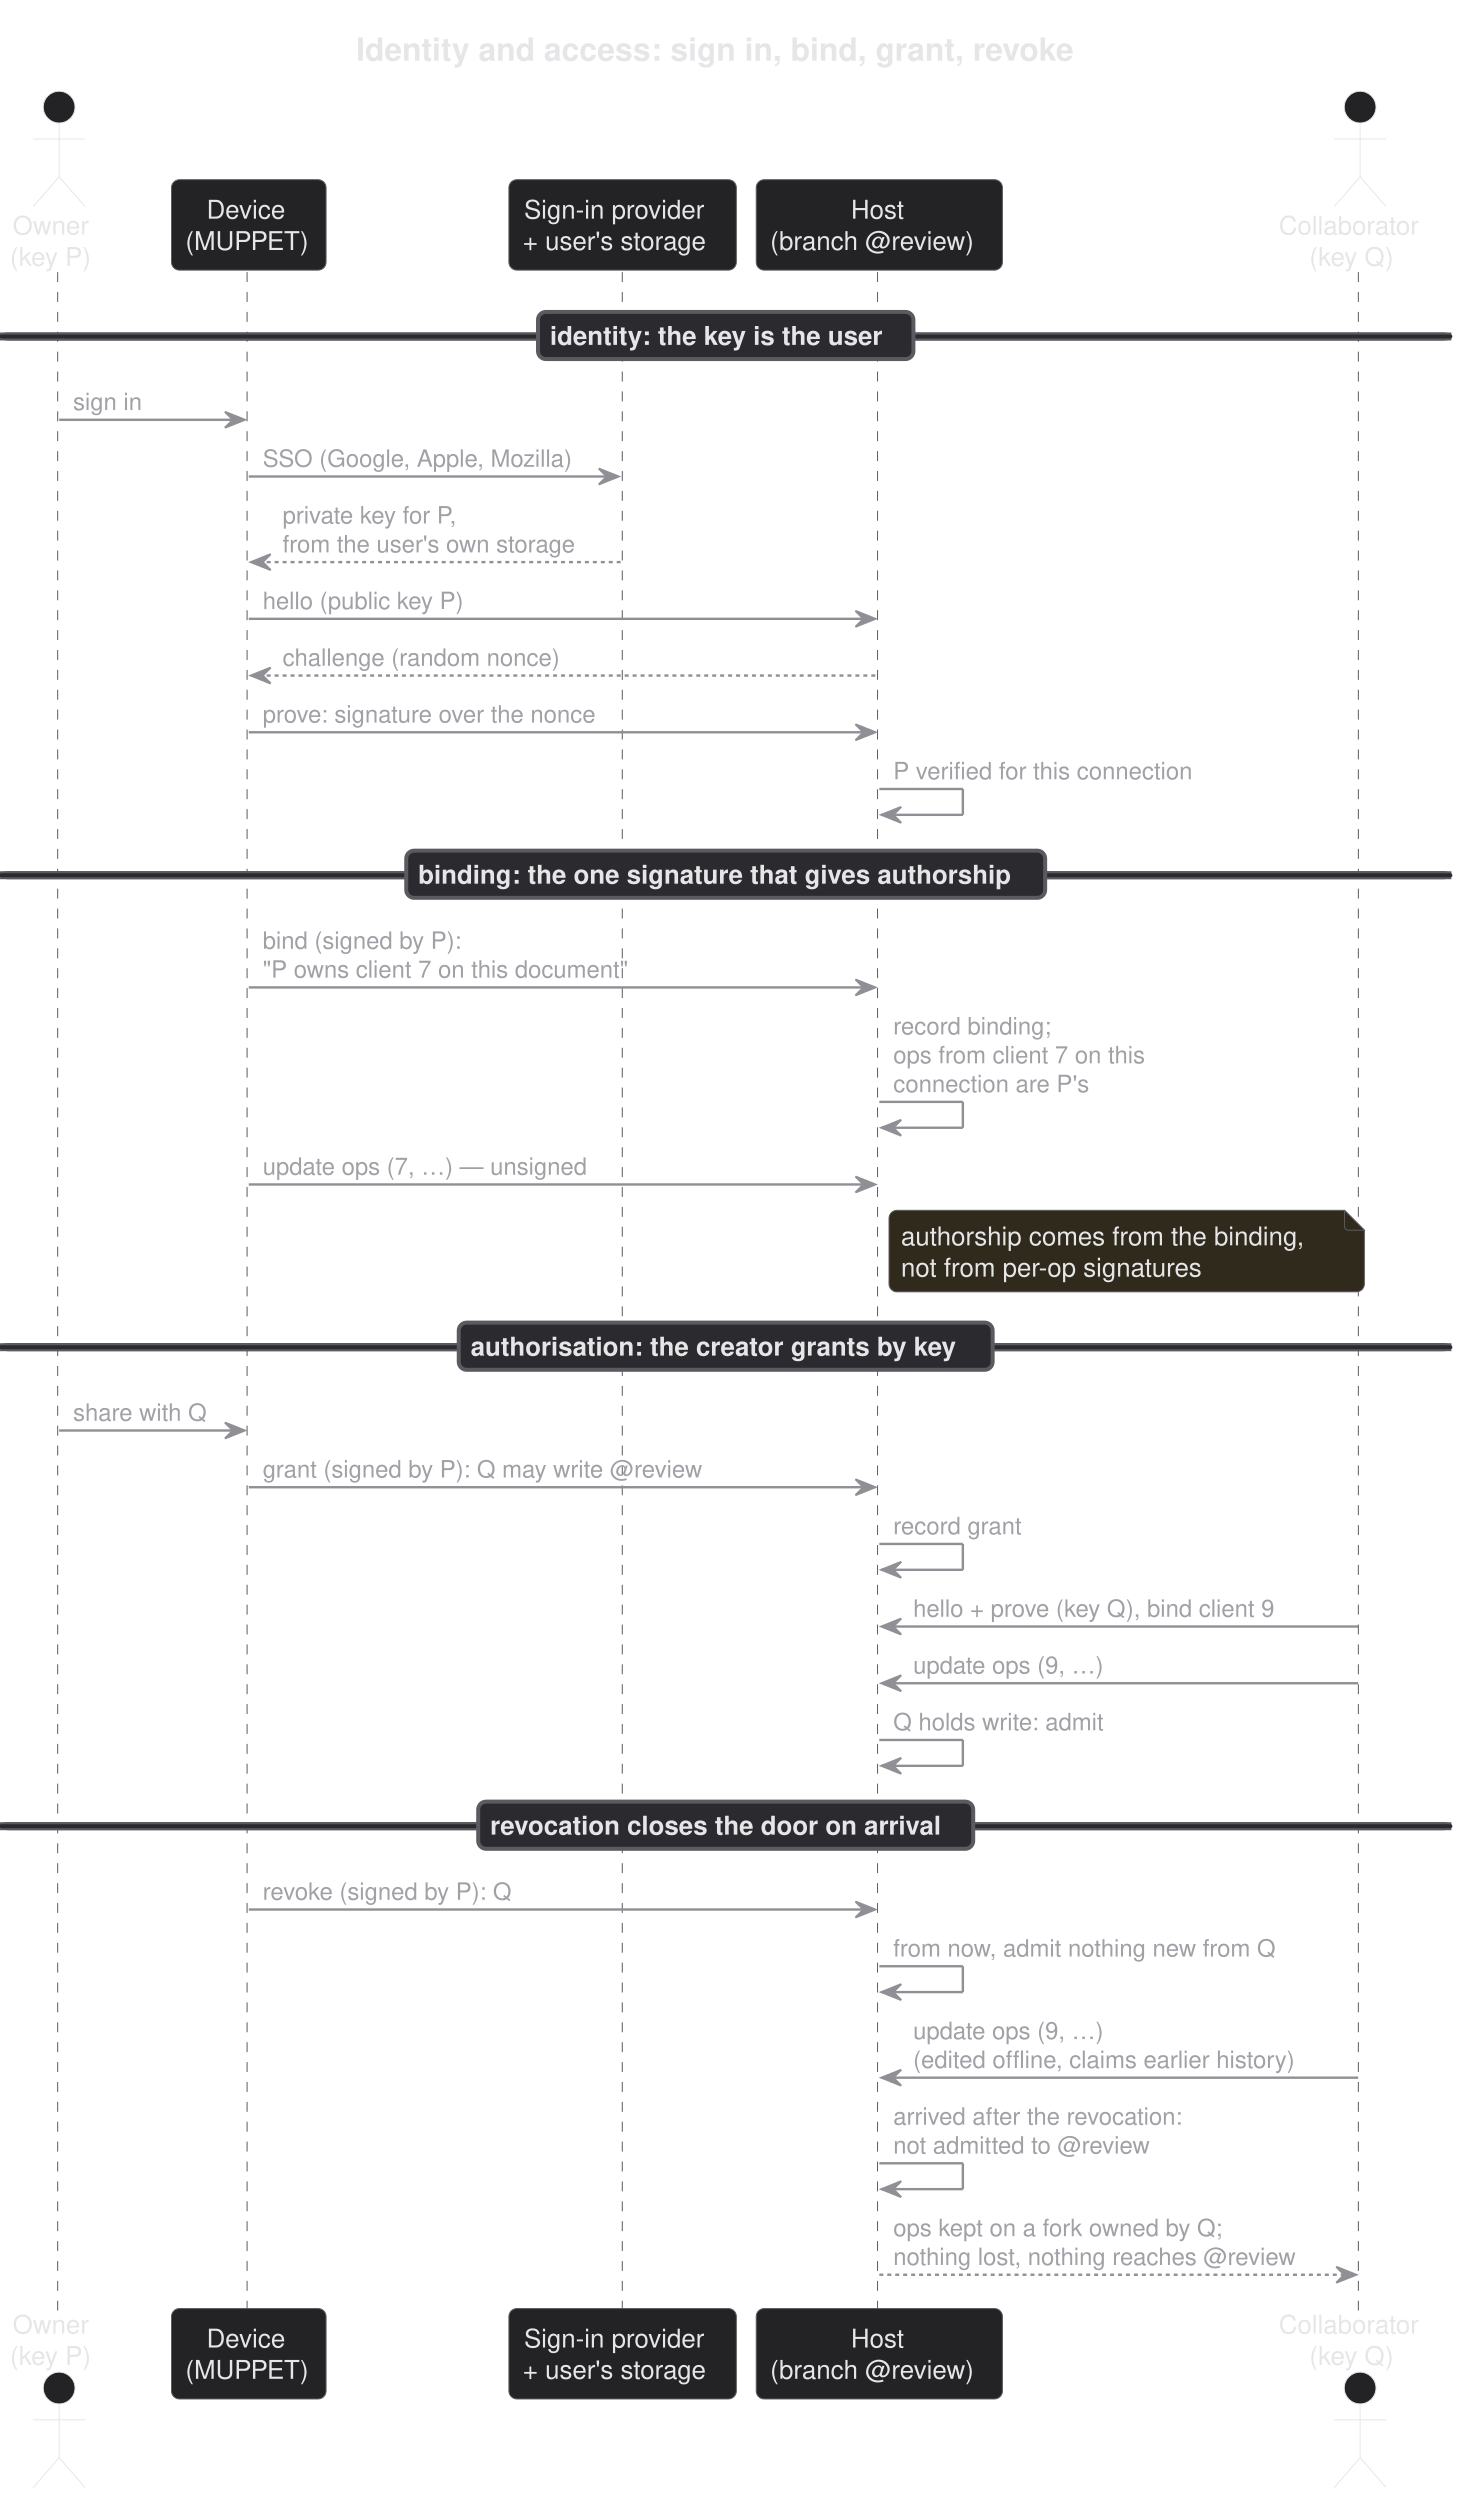
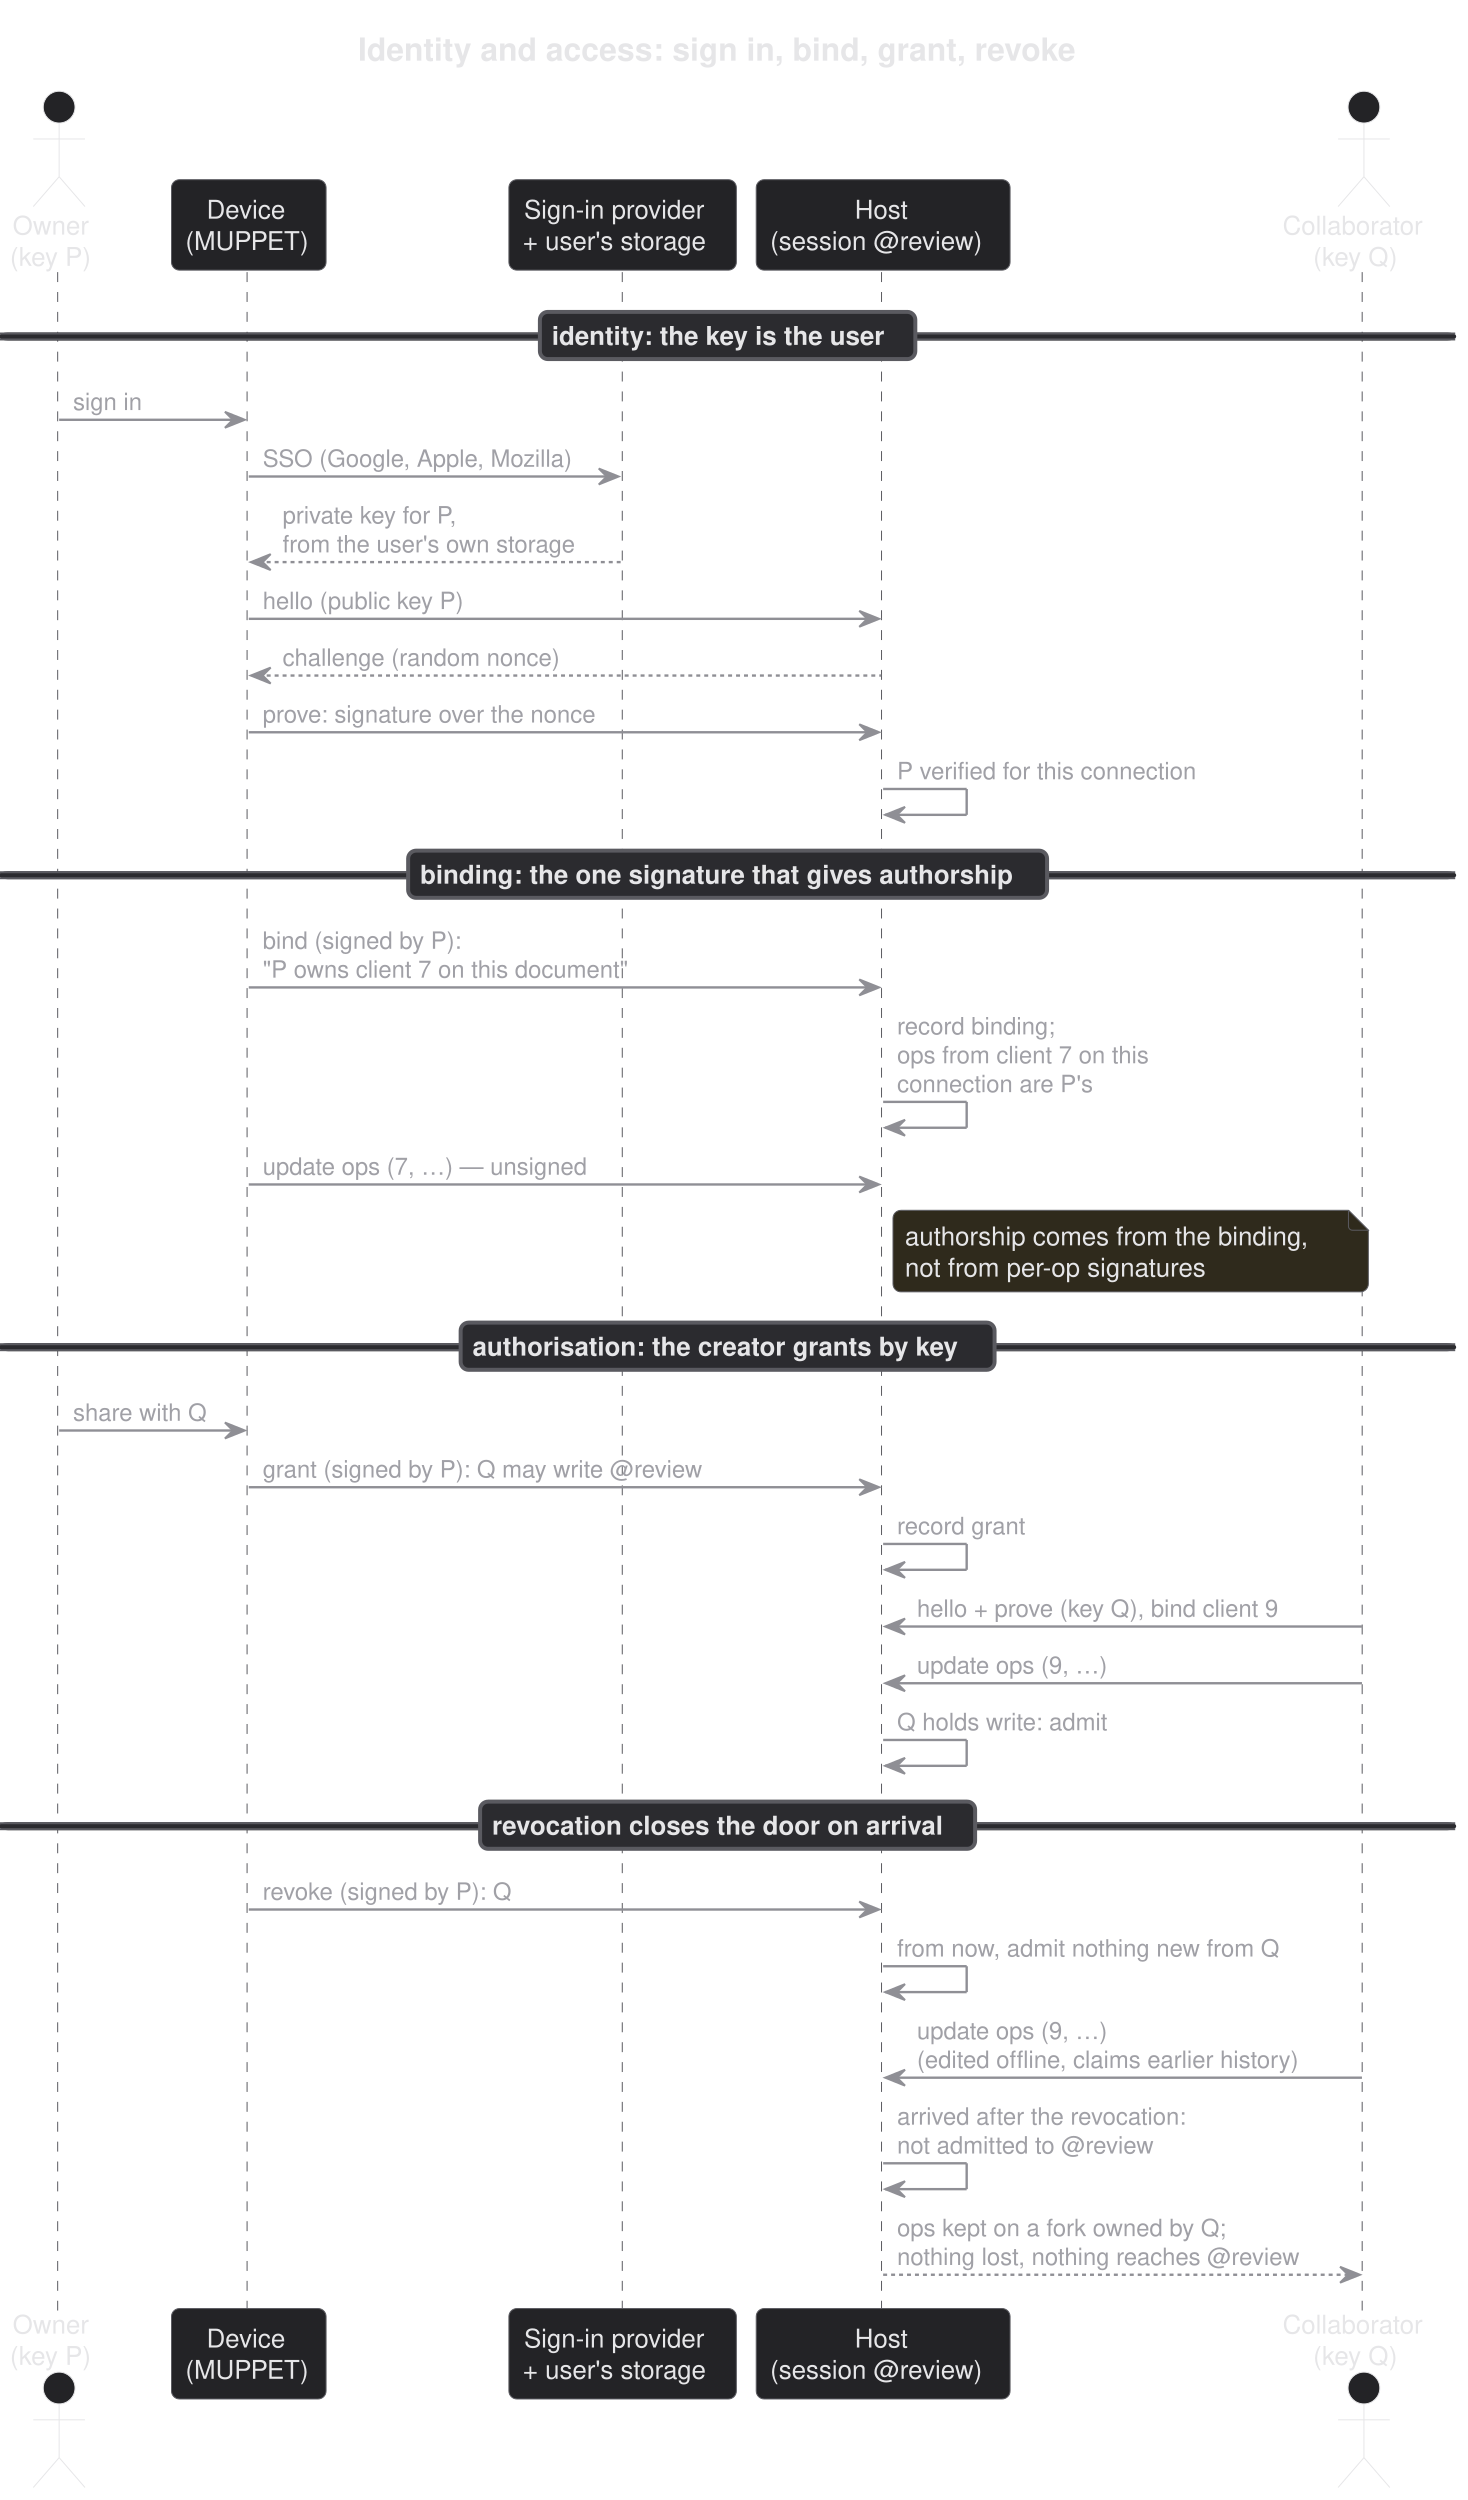
- <svg xmlns="http://www.w3.org/2000/svg" contentStyleType="text/css" data-diagram-type="SEQUENCE" height="1257px" preserveAspectRatio="none" style="width:736px;height:1257px;" version="1.1" viewBox="0 0 736 1257" width="736px" zoomAndPan="magnify">
+ <svg xmlns="http://www.w3.org/2000/svg" contentStyleType="text/css" data-diagram-type="SEQUENCE" height="1257px" preserveAspectRatio="none" style="width:738px;height:1257px;" version="1.1" viewBox="0 0 738 1257" width="738px" zoomAndPan="magnify">
  <defs />
  <g>
-     <text fill="#E6E6E8" font-family="Helvetica" font-size="16" font-weight="bold" lengthAdjust="spacing" textLength="370.695" x="179.032" y="30.5">Identity and access: sign in, bind, grant, revoke</text>
+     <text fill="#E6E6E8" font-family="Helvetica" font-size="16" font-weight="bold" lengthAdjust="spacing" textLength="370.695" x="179.993" y="30.5">Identity and access: sign in, bind, grant, revoke</text>
    <g>
      <rect fill="#000000" fill-opacity="0" height="1024.924" width="8" x="25.731" y="136.818" />
      <line style="stroke:#5A5A60;stroke-width:0.5;stroke-dasharray:5,5;" x1="29" x2="29" y1="136.818" y2="1161.742" />
    </g>
    <g>
      <rect fill="#000000" fill-opacity="0" height="1024.924" width="8" x="121.087" y="136.818" />
      <line style="stroke:#5A5A60;stroke-width:0.5;stroke-dasharray:5,5;" x1="124.231" x2="124.231" y1="136.818" y2="1161.742" />
    </g>
    <g>
      <rect fill="#000000" fill-opacity="0" height="1024.924" width="8" x="309.055" y="136.818" />
      <line style="stroke:#5A5A60;stroke-width:0.5;stroke-dasharray:5,5;" x1="312.88" x2="312.88" y1="136.818" y2="1161.742" />
    </g>
    <g>
-       <rect fill="#000000" fill-opacity="0" height="1024.924" width="8" x="438.125" y="136.818" />
-       <line style="stroke:#5A5A60;stroke-width:0.5;stroke-dasharray:5,5;" x1="441.231" x2="441.231" y1="136.818" y2="1161.742" />
-     </g>
-     <g>
-       <rect fill="#000000" fill-opacity="0" height="1024.924" width="8" x="679.871" y="136.818" />
-       <line style="stroke:#5A5A60;stroke-width:0.5;stroke-dasharray:5,5;" x1="682.982" x2="682.982" y1="136.818" y2="1161.742" />
+       <rect fill="#000000" fill-opacity="0" height="1024.924" width="8" x="440.045" y="136.818" />
+       <line style="stroke:#5A5A60;stroke-width:0.5;stroke-dasharray:5,5;" x1="443.231" x2="443.231" y1="136.818" y2="1161.742" />
+     </g>
+     <g>
+       <rect fill="#000000" fill-opacity="0" height="1024.924" width="8" x="681.791" y="136.818" />
+       <line style="stroke:#5A5A60;stroke-width:0.5;stroke-dasharray:5,5;" x1="684.902" x2="684.902" y1="136.818" y2="1161.742" />
    </g>
    <g class="participant participant-head" data-participant="o">
      <text fill="#E6E6E8" font-family="Helvetica" font-size="13" lengthAdjust="spacing" textLength="40.733" x="6.365" y="117.953">Owner</text>
      <text fill="#E6E6E8" font-family="Helvetica" font-size="13" lengthAdjust="spacing" textLength="43.462" x="5" y="133.683">(key P)</text>
      <ellipse cx="29.731" cy="53.859" fill="#232326" rx="8" ry="8" style="stroke:#E6E6E8;stroke-width:0.5;" />
      <path d="M29.731,61.859 L29.731,88.859 M16.731,69.859 L42.731,69.859 M29.731,88.859 L16.731,103.859 M29.731,88.859 L42.731,103.859" fill="none" style="stroke:#E6E6E8;stroke-width:0.5;" />
    </g>
    <g class="participant participant-tail" data-participant="o">
      <text fill="#E6E6E8" font-family="Helvetica" font-size="13" lengthAdjust="spacing" textLength="40.733" x="6.365" y="1173.336">Owner</text>
      <text fill="#E6E6E8" font-family="Helvetica" font-size="13" lengthAdjust="spacing" textLength="43.462" x="5" y="1189.065">(key P)</text>
      <ellipse cx="29.731" cy="1200.701" fill="#232326" rx="8" ry="8" style="stroke:#E6E6E8;stroke-width:0.5;" />
      <path d="M29.731,1208.701 L29.731,1235.701 M16.731,1216.701 L42.731,1216.701 M29.731,1235.701 L16.731,1250.701 M29.731,1235.701 L42.731,1250.701" fill="none" style="stroke:#E6E6E8;stroke-width:0.5;" />
    </g>
    <g class="participant participant-head" data-participant="d">
      <rect fill="#232326" height="45.459" rx="4" ry="4" style="stroke:#5A5A60;stroke-width:0.5;" width="77.711" x="86.231" y="90.359" />
      <text fill="#E6E6E8" font-family="Helvetica" font-size="13" lengthAdjust="spacing" textLength="42.421" x="103.876" y="109.953">Device</text>
      <text fill="#E6E6E8" font-family="Helvetica" font-size="13" lengthAdjust="spacing" textLength="63.711" x="93.231" y="125.683">(MUPPET)</text>
    </g>
    <g class="participant participant-tail" data-participant="d">
      <rect fill="#232326" height="45.459" rx="4" ry="4" style="stroke:#5A5A60;stroke-width:0.5;" width="77.711" x="86.231" y="1160.742" />
      <text fill="#E6E6E8" font-family="Helvetica" font-size="13" lengthAdjust="spacing" textLength="42.421" x="103.876" y="1180.336">Device</text>
      <text fill="#E6E6E8" font-family="Helvetica" font-size="13" lengthAdjust="spacing" textLength="63.711" x="93.231" y="1196.065">(MUPPET)</text>
    </g>
    <g class="participant participant-head" data-participant="sso">
      <rect fill="#232326" height="45.459" rx="4" ry="4" style="stroke:#5A5A60;stroke-width:0.5;" width="114.35" x="255.88" y="90.359" />
      <text fill="#E6E6E8" font-family="Helvetica" font-size="13" lengthAdjust="spacing" textLength="99.144" x="263.483" y="109.953">Sign-in provider</text>
      <text fill="#E6E6E8" font-family="Helvetica" font-size="13" lengthAdjust="spacing" textLength="100.35" x="262.88" y="125.683">+ user's storage</text>
    </g>
    <g class="participant participant-tail" data-participant="sso">
      <rect fill="#232326" height="45.459" rx="4" ry="4" style="stroke:#5A5A60;stroke-width:0.5;" width="114.35" x="255.88" y="1160.742" />
      <text fill="#E6E6E8" font-family="Helvetica" font-size="13" lengthAdjust="spacing" textLength="99.144" x="263.483" y="1180.336">Sign-in provider</text>
      <text fill="#E6E6E8" font-family="Helvetica" font-size="13" lengthAdjust="spacing" textLength="100.35" x="262.88" y="1196.065">+ user's storage</text>
    </g>
    <g class="participant participant-head" data-participant="t">
-       <rect fill="#232326" height="45.459" rx="4" ry="4" style="stroke:#5A5A60;stroke-width:0.5;" width="123.789" x="380.231" y="90.359" />
-       <text fill="#E6E6E8" font-family="Helvetica" font-size="13" lengthAdjust="spacing" textLength="28.571" x="427.84" y="109.953">Host</text>
-       <text fill="#E6E6E8" font-family="Helvetica" font-size="13" lengthAdjust="spacing" textLength="109.789" x="387.231" y="125.683">(branch @review)</text>
+       <rect fill="#232326" height="45.459" rx="4" ry="4" style="stroke:#5A5A60;stroke-width:0.5;" width="127.629" x="380.231" y="90.359" />
+       <text fill="#E6E6E8" font-family="Helvetica" font-size="13" lengthAdjust="spacing" textLength="28.571" x="429.76" y="109.953">Host</text>
+       <text fill="#E6E6E8" font-family="Helvetica" font-size="13" lengthAdjust="spacing" textLength="113.629" x="387.231" y="125.683">(session @review)</text>
    </g>
    <g class="participant participant-tail" data-participant="t">
-       <rect fill="#232326" height="45.459" rx="4" ry="4" style="stroke:#5A5A60;stroke-width:0.5;" width="123.789" x="380.231" y="1160.742" />
-       <text fill="#E6E6E8" font-family="Helvetica" font-size="13" lengthAdjust="spacing" textLength="28.571" x="427.84" y="1180.336">Host</text>
-       <text fill="#E6E6E8" font-family="Helvetica" font-size="13" lengthAdjust="spacing" textLength="109.789" x="387.231" y="1196.065">(branch @review)</text>
+       <rect fill="#232326" height="45.459" rx="4" ry="4" style="stroke:#5A5A60;stroke-width:0.5;" width="127.629" x="380.231" y="1160.742" />
+       <text fill="#E6E6E8" font-family="Helvetica" font-size="13" lengthAdjust="spacing" textLength="28.571" x="429.76" y="1180.336">Host</text>
+       <text fill="#E6E6E8" font-family="Helvetica" font-size="13" lengthAdjust="spacing" textLength="113.629" x="387.231" y="1196.065">(session @review)</text>
    </g>
    <g class="participant participant-head" data-participant="q">
-       <text fill="#E6E6E8" font-family="Helvetica" font-size="13" lengthAdjust="spacing" textLength="75.778" x="642.982" y="117.953">Collaborator</text>
-       <text fill="#E6E6E8" font-family="Helvetica" font-size="13" lengthAdjust="spacing" textLength="45.1" x="658.321" y="133.683">(key Q)</text>
-       <ellipse cx="683.871" cy="53.859" fill="#232326" rx="8" ry="8" style="stroke:#E6E6E8;stroke-width:0.5;" />
-       <path d="M683.871,61.859 L683.871,88.859 M670.871,69.859 L696.871,69.859 M683.871,88.859 L670.871,103.859 M683.871,88.859 L696.871,103.859" fill="none" style="stroke:#E6E6E8;stroke-width:0.5;" />
+       <text fill="#E6E6E8" font-family="Helvetica" font-size="13" lengthAdjust="spacing" textLength="75.778" x="644.902" y="117.953">Collaborator</text>
+       <text fill="#E6E6E8" font-family="Helvetica" font-size="13" lengthAdjust="spacing" textLength="45.1" x="660.241" y="133.683">(key Q)</text>
+       <ellipse cx="685.791" cy="53.859" fill="#232326" rx="8" ry="8" style="stroke:#E6E6E8;stroke-width:0.5;" />
+       <path d="M685.791,61.859 L685.791,88.859 M672.791,69.859 L698.791,69.859 M685.791,88.859 L672.791,103.859 M685.791,88.859 L698.791,103.859" fill="none" style="stroke:#E6E6E8;stroke-width:0.5;" />
    </g>
    <g class="participant participant-tail" data-participant="q">
-       <text fill="#E6E6E8" font-family="Helvetica" font-size="13" lengthAdjust="spacing" textLength="75.778" x="642.982" y="1173.336">Collaborator</text>
-       <text fill="#E6E6E8" font-family="Helvetica" font-size="13" lengthAdjust="spacing" textLength="45.1" x="658.321" y="1189.065">(key Q)</text>
-       <ellipse cx="683.871" cy="1200.701" fill="#232326" rx="8" ry="8" style="stroke:#E6E6E8;stroke-width:0.5;" />
-       <path d="M683.871,1208.701 L683.871,1235.701 M670.871,1216.701 L696.871,1216.701 M683.871,1235.701 L670.871,1250.701 M683.871,1235.701 L696.871,1250.701" fill="none" style="stroke:#E6E6E8;stroke-width:0.5;" />
-     </g>
-     <rect fill="#2B2B2F" height="3" rx="4" ry="4" style="stroke:#2B2B2F;stroke-width:1;" width="729.76" x="0" y="167.683" />
-     <line style="stroke:#5A5A60;stroke-width:1;" x1="0" x2="729.76" y1="167.683" y2="167.683" />
-     <line style="stroke:#5A5A60;stroke-width:1;" x1="0" x2="729.76" y1="170.683" y2="170.683" />
-     <rect fill="#2B2B2F" height="23.73" rx="4" ry="4" style="stroke:#5A5A60;stroke-width:2;" width="188.764" x="270.498" y="156.818" />
-     <text fill="#E6E6E8" font-family="Helvetica" font-size="13" font-weight="bold" lengthAdjust="spacing" textLength="171.685" x="276.498" y="173.412">identity: the key is the user</text>
+       <text fill="#E6E6E8" font-family="Helvetica" font-size="13" lengthAdjust="spacing" textLength="75.778" x="644.902" y="1173.336">Collaborator</text>
+       <text fill="#E6E6E8" font-family="Helvetica" font-size="13" lengthAdjust="spacing" textLength="45.1" x="660.241" y="1189.065">(key Q)</text>
+       <ellipse cx="685.791" cy="1200.701" fill="#232326" rx="8" ry="8" style="stroke:#E6E6E8;stroke-width:0.5;" />
+       <path d="M685.791,1208.701 L685.791,1235.701 M672.791,1216.701 L698.791,1216.701 M685.791,1235.701 L672.791,1250.701 M685.791,1235.701 L698.791,1250.701" fill="none" style="stroke:#E6E6E8;stroke-width:0.5;" />
+     </g>
+     <rect fill="#2B2B2F" height="3" rx="4" ry="4" style="stroke:#2B2B2F;stroke-width:1;" width="731.68" x="0" y="167.683" />
+     <line style="stroke:#5A5A60;stroke-width:1;" x1="0" x2="731.68" y1="167.683" y2="167.683" />
+     <line style="stroke:#5A5A60;stroke-width:1;" x1="0" x2="731.68" y1="170.683" y2="170.683" />
+     <rect fill="#2B2B2F" height="23.73" rx="4" ry="4" style="stroke:#5A5A60;stroke-width:2;" width="188.764" x="271.458" y="156.818" />
+     <text fill="#E6E6E8" font-family="Helvetica" font-size="13" font-weight="bold" lengthAdjust="spacing" textLength="171.685" x="277.458" y="173.412">identity: the key is the user</text>
    <g class="message" data-participant-1="o" data-participant-2="d">
      <polygon fill="#8F8F95" points="113.087,207.067,123.087,211.067,113.087,215.067,117.087,211.067" style="stroke:#8F8F95;stroke-width:1;" />
      <line style="stroke:#8F8F95;stroke-width:1.2;" x1="29.731" x2="119.087" y1="211.067" y2="211.067" />
      <text fill="#A0A0A6" font-family="Helvetica" font-size="12" lengthAdjust="spacing" textLength="37.06" x="36.731" y="206.173">sign in</text>
    </g>
    <g class="message" data-participant-1="d" data-participant-2="sso">
      <polygon fill="#8F8F95" points="301.055,235.587,311.055,239.587,301.055,243.587,305.055,239.587" style="stroke:#8F8F95;stroke-width:1;" />
      <line style="stroke:#8F8F95;stroke-width:1.2;" x1="125.087" x2="307.055" y1="239.587" y2="239.587" />
      <text fill="#A0A0A6" font-family="Helvetica" font-size="12" lengthAdjust="spacing" textLength="163.969" x="132.087" y="234.692">SSO (Google, Apple, Mozilla)</text>
    </g>
    <g class="message" data-participant-1="sso" data-participant-2="d">
      <polygon fill="#8F8F95" points="136.087,278.626,126.087,282.626,136.087,286.626,132.087,282.626" style="stroke:#8F8F95;stroke-width:1;" />
      <line style="stroke:#8F8F95;stroke-width:1.2;stroke-dasharray:2,2;" x1="130.087" x2="312.055" y1="282.626" y2="282.626" />
      <text fill="#A0A0A6" font-family="Helvetica" font-size="12" lengthAdjust="spacing" textLength="96.902" x="142.087" y="263.212">private key for P,</text>
      <text fill="#A0A0A6" font-family="Helvetica" font-size="12" lengthAdjust="spacing" textLength="160.231" x="142.087" y="277.731">from the user's own storage</text>
    </g>
    <g class="message" data-participant-1="d" data-participant-2="t">
-       <polygon fill="#8F8F95" points="430.125,307.146,440.125,311.146,430.125,315.146,434.125,311.146" style="stroke:#8F8F95;stroke-width:1;" />
-       <line style="stroke:#8F8F95;stroke-width:1.2;" x1="125.087" x2="436.125" y1="311.146" y2="311.146" />
+       <polygon fill="#8F8F95" points="432.045,307.146,442.045,311.146,432.045,315.146,436.045,311.146" style="stroke:#8F8F95;stroke-width:1;" />
+       <line style="stroke:#8F8F95;stroke-width:1.2;" x1="125.087" x2="438.045" y1="311.146" y2="311.146" />
      <text fill="#A0A0A6" font-family="Helvetica" font-size="12" lengthAdjust="spacing" textLength="108.428" x="132.087" y="306.251">hello (public key P)</text>
    </g>
    <g class="message" data-participant-1="t" data-participant-2="d">
      <polygon fill="#8F8F95" points="136.087,335.665,126.087,339.665,136.087,343.665,132.087,339.665" style="stroke:#8F8F95;stroke-width:1;" />
-       <line style="stroke:#8F8F95;stroke-width:1.2;stroke-dasharray:2,2;" x1="130.087" x2="441.125" y1="339.665" y2="339.665" />
+       <line style="stroke:#8F8F95;stroke-width:1.2;stroke-dasharray:2,2;" x1="130.087" x2="443.045" y1="339.665" y2="339.665" />
      <text fill="#A0A0A6" font-family="Helvetica" font-size="12" lengthAdjust="spacing" textLength="149.074" x="142.087" y="334.771">challenge (random nonce)</text>
    </g>
    <g class="message" data-participant-1="d" data-participant-2="t">
-       <polygon fill="#8F8F95" points="430.125,364.185,440.125,368.185,430.125,372.185,434.125,368.185" style="stroke:#8F8F95;stroke-width:1;" />
-       <line style="stroke:#8F8F95;stroke-width:1.2;" x1="125.087" x2="436.125" y1="368.185" y2="368.185" />
+       <polygon fill="#8F8F95" points="432.045,364.185,442.045,368.185,432.045,372.185,436.045,368.185" style="stroke:#8F8F95;stroke-width:1;" />
+       <line style="stroke:#8F8F95;stroke-width:1.2;" x1="125.087" x2="438.045" y1="368.185" y2="368.185" />
      <text fill="#A0A0A6" font-family="Helvetica" font-size="12" lengthAdjust="spacing" textLength="181.418" x="132.087" y="363.29">prove: signature over the nonce</text>
    </g>
    <g class="message" data-participant-1="t" data-participant-2="t">
-       <line style="stroke:#8F8F95;stroke-width:1.2;" x1="442.125" x2="484.125" y1="396.704" y2="396.704" />
-       <line style="stroke:#8F8F95;stroke-width:1.2;" x1="484.125" x2="484.125" y1="396.704" y2="409.704" />
-       <line style="stroke:#8F8F95;stroke-width:1.2;" x1="443.125" x2="484.125" y1="409.704" y2="409.704" />
-       <polygon fill="#8F8F95" points="453.125,405.704,443.125,409.704,453.125,413.704,449.125,409.704" style="stroke:#8F8F95;stroke-width:1;" />
-       <text fill="#A0A0A6" font-family="Helvetica" font-size="12" lengthAdjust="spacing" textLength="163.635" x="449.125" y="391.81">P verified for this connection</text>
-     </g>
-     <rect fill="#2B2B2F" height="3" rx="4" ry="4" style="stroke:#2B2B2F;stroke-width:1;" width="729.76" x="0" y="438.569" />
-     <line style="stroke:#5A5A60;stroke-width:1;" x1="0" x2="729.76" y1="438.569" y2="438.569" />
-     <line style="stroke:#5A5A60;stroke-width:1;" x1="0" x2="729.76" y1="441.569" y2="441.569" />
-     <rect fill="#2B2B2F" height="23.73" rx="4" ry="4" style="stroke:#5A5A60;stroke-width:2;" width="321.258" x="204.251" y="427.704" />
-     <text fill="#E6E6E8" font-family="Helvetica" font-size="13" font-weight="bold" lengthAdjust="spacing" textLength="304.18" x="210.251" y="444.298">binding: the one signature that gives authorship</text>
-     <g class="message" data-participant-1="d" data-participant-2="t">
-       <polygon fill="#8F8F95" points="430.125,492.473,440.125,496.473,430.125,500.473,434.125,496.473" style="stroke:#8F8F95;stroke-width:1;" />
-       <line style="stroke:#8F8F95;stroke-width:1.2;" x1="125.087" x2="436.125" y1="496.473" y2="496.473" />
+       <line style="stroke:#8F8F95;stroke-width:1.2;" x1="444.045" x2="486.045" y1="396.704" y2="396.704" />
+       <line style="stroke:#8F8F95;stroke-width:1.2;" x1="486.045" x2="486.045" y1="396.704" y2="409.704" />
+       <line style="stroke:#8F8F95;stroke-width:1.2;" x1="445.045" x2="486.045" y1="409.704" y2="409.704" />
+       <polygon fill="#8F8F95" points="455.045,405.704,445.045,409.704,455.045,413.704,451.045,409.704" style="stroke:#8F8F95;stroke-width:1;" />
+       <text fill="#A0A0A6" font-family="Helvetica" font-size="12" lengthAdjust="spacing" textLength="163.635" x="451.045" y="391.81">P verified for this connection</text>
+     </g>
+     <rect fill="#2B2B2F" height="3" rx="4" ry="4" style="stroke:#2B2B2F;stroke-width:1;" width="731.68" x="0" y="438.569" />
+     <line style="stroke:#5A5A60;stroke-width:1;" x1="0" x2="731.68" y1="438.569" y2="438.569" />
+     <line style="stroke:#5A5A60;stroke-width:1;" x1="0" x2="731.68" y1="441.569" y2="441.569" />
+     <rect fill="#2B2B2F" height="23.73" rx="4" ry="4" style="stroke:#5A5A60;stroke-width:2;" width="321.258" x="205.211" y="427.704" />
+     <text fill="#E6E6E8" font-family="Helvetica" font-size="13" font-weight="bold" lengthAdjust="spacing" textLength="304.18" x="211.211" y="444.298">binding: the one signature that gives authorship</text>
+     <g class="message" data-participant-1="d" data-participant-2="t">
+       <polygon fill="#8F8F95" points="432.045,492.473,442.045,496.473,432.045,500.473,436.045,496.473" style="stroke:#8F8F95;stroke-width:1;" />
+       <line style="stroke:#8F8F95;stroke-width:1.2;" x1="125.087" x2="438.045" y1="496.473" y2="496.473" />
      <text fill="#A0A0A6" font-family="Helvetica" font-size="12" lengthAdjust="spacing" textLength="106.816" x="132.087" y="477.059">bind (signed by P):</text>
      <text fill="#A0A0A6" font-family="Helvetica" font-size="12" lengthAdjust="spacing" textLength="198.568" x="132.087" y="491.578">"P owns client 7 on this document"</text>
    </g>
    <g class="message" data-participant-1="t" data-participant-2="t">
-       <line style="stroke:#8F8F95;stroke-width:1.2;" x1="442.125" x2="484.125" y1="554.031" y2="554.031" />
-       <line style="stroke:#8F8F95;stroke-width:1.2;" x1="484.125" x2="484.125" y1="554.031" y2="567.031" />
-       <line style="stroke:#8F8F95;stroke-width:1.2;" x1="443.125" x2="484.125" y1="567.031" y2="567.031" />
-       <polygon fill="#8F8F95" points="453.125,563.031,443.125,567.031,453.125,571.031,449.125,567.031" style="stroke:#8F8F95;stroke-width:1;" />
-       <text fill="#A0A0A6" font-family="Helvetica" font-size="12" lengthAdjust="spacing" textLength="86.473" x="449.125" y="520.098">record binding;</text>
-       <text fill="#A0A0A6" font-family="Helvetica" font-size="12" lengthAdjust="spacing" textLength="136.435" x="449.125" y="534.617">ops from client 7 on this</text>
-       <text fill="#A0A0A6" font-family="Helvetica" font-size="12" lengthAdjust="spacing" textLength="105.797" x="449.125" y="549.137">connection are P's</text>
-     </g>
-     <g class="message" data-participant-1="d" data-participant-2="t">
-       <polygon fill="#8F8F95" points="430.125,591.551,440.125,595.551,430.125,599.551,434.125,595.551" style="stroke:#8F8F95;stroke-width:1;" />
-       <line style="stroke:#8F8F95;stroke-width:1.2;" x1="125.087" x2="436.125" y1="595.551" y2="595.551" />
+       <line style="stroke:#8F8F95;stroke-width:1.2;" x1="444.045" x2="486.045" y1="554.031" y2="554.031" />
+       <line style="stroke:#8F8F95;stroke-width:1.2;" x1="486.045" x2="486.045" y1="554.031" y2="567.031" />
+       <line style="stroke:#8F8F95;stroke-width:1.2;" x1="445.045" x2="486.045" y1="567.031" y2="567.031" />
+       <polygon fill="#8F8F95" points="455.045,563.031,445.045,567.031,455.045,571.031,451.045,567.031" style="stroke:#8F8F95;stroke-width:1;" />
+       <text fill="#A0A0A6" font-family="Helvetica" font-size="12" lengthAdjust="spacing" textLength="86.473" x="451.045" y="520.098">record binding;</text>
+       <text fill="#A0A0A6" font-family="Helvetica" font-size="12" lengthAdjust="spacing" textLength="136.435" x="451.045" y="534.617">ops from client 7 on this</text>
+       <text fill="#A0A0A6" font-family="Helvetica" font-size="12" lengthAdjust="spacing" textLength="105.797" x="451.045" y="549.137">connection are P's</text>
+     </g>
+     <g class="message" data-participant-1="d" data-participant-2="t">
+       <polygon fill="#8F8F95" points="432.045,591.551,442.045,595.551,432.045,599.551,436.045,595.551" style="stroke:#8F8F95;stroke-width:1;" />
+       <line style="stroke:#8F8F95;stroke-width:1.2;" x1="125.087" x2="438.045" y1="595.551" y2="595.551" />
      <text fill="#A0A0A6" font-family="Helvetica" font-size="12" lengthAdjust="spacing" textLength="170.795" x="132.087" y="590.656">update ops (7, …) — unsigned</text>
    </g>
-     <path d="M447,612.551 L447,645.551 A4,4 0 0 0 451,649.551 L682,649.551 A4,4 0 0 0 686,645.551 L686,618.551 L676,608.551 L451,608.551 A4,4 0 0 0 447,612.551" fill="#2F2A1C" style="stroke:#5A5A60;stroke-width:0.5;" />
-     <path d="M676,608.551 L676,616.551 A2,2 0 0 0 678,618.551 L686,618.551 L676,608.551" fill="#2F2A1C" style="stroke:#5A5A60;stroke-width:0.5;" />
-     <text fill="#E6E6E8" font-family="Helvetica" font-size="13" lengthAdjust="spacing" textLength="218.651" x="453" y="626.144">authorship comes from the binding,</text>
-     <text fill="#E6E6E8" font-family="Helvetica" font-size="13" lengthAdjust="spacing" textLength="165.991" x="453" y="641.874">not from per-op signatures</text>
-     <rect fill="#2B2B2F" height="3" rx="4" ry="4" style="stroke:#2B2B2F;stroke-width:1;" width="729.76" x="0" y="675.875" />
-     <line style="stroke:#5A5A60;stroke-width:1;" x1="0" x2="729.76" y1="675.875" y2="675.875" />
-     <line style="stroke:#5A5A60;stroke-width:1;" x1="0" x2="729.76" y1="678.875" y2="678.875" />
-     <rect fill="#2B2B2F" height="23.73" rx="4" ry="4" style="stroke:#5A5A60;stroke-width:2;" width="268.459" x="230.651" y="665.01" />
-     <text fill="#E6E6E8" font-family="Helvetica" font-size="13" font-weight="bold" lengthAdjust="spacing" textLength="251.38" x="236.651" y="681.604">authorisation: the creator grants by key</text>
+     <path d="M449,612.551 L449,645.551 A4,4 0 0 0 453,649.551 L684,649.551 A4,4 0 0 0 688,645.551 L688,618.551 L678,608.551 L453,608.551 A4,4 0 0 0 449,612.551" fill="#2F2A1C" style="stroke:#5A5A60;stroke-width:0.5;" />
+     <path d="M678,608.551 L678,616.551 A2,2 0 0 0 680,618.551 L688,618.551 L678,608.551" fill="#2F2A1C" style="stroke:#5A5A60;stroke-width:0.5;" />
+     <text fill="#E6E6E8" font-family="Helvetica" font-size="13" lengthAdjust="spacing" textLength="218.651" x="455" y="626.144">authorship comes from the binding,</text>
+     <text fill="#E6E6E8" font-family="Helvetica" font-size="13" lengthAdjust="spacing" textLength="165.991" x="455" y="641.874">not from per-op signatures</text>
+     <rect fill="#2B2B2F" height="3" rx="4" ry="4" style="stroke:#2B2B2F;stroke-width:1;" width="731.68" x="0" y="675.875" />
+     <line style="stroke:#5A5A60;stroke-width:1;" x1="0" x2="731.68" y1="675.875" y2="675.875" />
+     <line style="stroke:#5A5A60;stroke-width:1;" x1="0" x2="731.68" y1="678.875" y2="678.875" />
+     <rect fill="#2B2B2F" height="23.73" rx="4" ry="4" style="stroke:#5A5A60;stroke-width:2;" width="268.459" x="231.611" y="665.01" />
+     <text fill="#E6E6E8" font-family="Helvetica" font-size="13" font-weight="bold" lengthAdjust="spacing" textLength="251.38" x="237.611" y="681.604">authorisation: the creator grants by key</text>
    <g class="message" data-participant-1="o" data-participant-2="d">
      <polygon fill="#8F8F95" points="113.087,715.259,123.087,719.259,113.087,723.259,117.087,719.259" style="stroke:#8F8F95;stroke-width:1;" />
      <line style="stroke:#8F8F95;stroke-width:1.2;" x1="29.731" x2="119.087" y1="719.259" y2="719.259" />
      <text fill="#A0A0A6" font-family="Helvetica" font-size="12" lengthAdjust="spacing" textLength="71.356" x="36.731" y="714.364">share with Q</text>
    </g>
    <g class="message" data-participant-1="d" data-participant-2="t">
-       <polygon fill="#8F8F95" points="430.125,743.778,440.125,747.778,430.125,751.778,434.125,747.778" style="stroke:#8F8F95;stroke-width:1;" />
-       <line style="stroke:#8F8F95;stroke-width:1.2;" x1="125.087" x2="436.125" y1="747.778" y2="747.778" />
+       <polygon fill="#8F8F95" points="432.045,743.778,442.045,747.778,432.045,751.778,436.045,747.778" style="stroke:#8F8F95;stroke-width:1;" />
+       <line style="stroke:#8F8F95;stroke-width:1.2;" x1="125.087" x2="438.045" y1="747.778" y2="747.778" />
      <text fill="#A0A0A6" font-family="Helvetica" font-size="12" lengthAdjust="spacing" textLength="236.162" x="132.087" y="742.884">grant (signed by P): Q may write @review</text>
    </g>
    <g class="message" data-participant-1="t" data-participant-2="t">
-       <line style="stroke:#8F8F95;stroke-width:1.2;" x1="442.125" x2="484.125" y1="776.298" y2="776.298" />
-       <line style="stroke:#8F8F95;stroke-width:1.2;" x1="484.125" x2="484.125" y1="776.298" y2="789.298" />
-       <line style="stroke:#8F8F95;stroke-width:1.2;" x1="443.125" x2="484.125" y1="789.298" y2="789.298" />
-       <polygon fill="#8F8F95" points="453.125,785.298,443.125,789.298,453.125,793.298,449.125,789.298" style="stroke:#8F8F95;stroke-width:1;" />
-       <text fill="#A0A0A6" font-family="Helvetica" font-size="12" lengthAdjust="spacing" textLength="70.436" x="449.125" y="771.403">record grant</text>
+       <line style="stroke:#8F8F95;stroke-width:1.2;" x1="444.045" x2="486.045" y1="776.298" y2="776.298" />
+       <line style="stroke:#8F8F95;stroke-width:1.2;" x1="486.045" x2="486.045" y1="776.298" y2="789.298" />
+       <line style="stroke:#8F8F95;stroke-width:1.2;" x1="445.045" x2="486.045" y1="789.298" y2="789.298" />
+       <polygon fill="#8F8F95" points="455.045,785.298,445.045,789.298,455.045,793.298,451.045,789.298" style="stroke:#8F8F95;stroke-width:1;" />
+       <text fill="#A0A0A6" font-family="Helvetica" font-size="12" lengthAdjust="spacing" textLength="70.436" x="451.045" y="771.403">record grant</text>
    </g>
    <g class="message" data-participant-1="q" data-participant-2="t">
-       <polygon fill="#8F8F95" points="453.125,813.817,443.125,817.817,453.125,821.817,449.125,817.817" style="stroke:#8F8F95;stroke-width:1;" />
-       <line style="stroke:#8F8F95;stroke-width:1.2;" x1="447.125" x2="682.871" y1="817.817" y2="817.817" />
-       <text fill="#A0A0A6" font-family="Helvetica" font-size="12" lengthAdjust="spacing" textLength="195.99" x="459.125" y="812.923">hello + prove (key Q), bind client 9</text>
+       <polygon fill="#8F8F95" points="455.045,813.817,445.045,817.817,455.045,821.817,451.045,817.817" style="stroke:#8F8F95;stroke-width:1;" />
+       <line style="stroke:#8F8F95;stroke-width:1.2;" x1="449.045" x2="684.791" y1="817.817" y2="817.817" />
+       <text fill="#A0A0A6" font-family="Helvetica" font-size="12" lengthAdjust="spacing" textLength="195.99" x="461.045" y="812.923">hello + prove (key Q), bind client 9</text>
    </g>
    <g class="message" data-participant-1="q" data-participant-2="t">
-       <polygon fill="#8F8F95" points="453.125,842.337,443.125,846.337,453.125,850.337,449.125,846.337" style="stroke:#8F8F95;stroke-width:1;" />
-       <line style="stroke:#8F8F95;stroke-width:1.2;" x1="447.125" x2="682.871" y1="846.337" y2="846.337" />
-       <text fill="#A0A0A6" font-family="Helvetica" font-size="12" lengthAdjust="spacing" textLength="100.477" x="459.125" y="841.442">update ops (9, …)</text>
-     </g>
-     <g class="message" data-participant-1="t" data-participant-2="t">
-       <line style="stroke:#8F8F95;stroke-width:1.2;" x1="442.125" x2="484.125" y1="874.856" y2="874.856" />
-       <line style="stroke:#8F8F95;stroke-width:1.2;" x1="484.125" x2="484.125" y1="874.856" y2="887.856" />
-       <line style="stroke:#8F8F95;stroke-width:1.2;" x1="443.125" x2="484.125" y1="887.856" y2="887.856" />
-       <polygon fill="#8F8F95" points="453.125,883.856,443.125,887.856,453.125,891.856,449.125,887.856" style="stroke:#8F8F95;stroke-width:1;" />
-       <text fill="#A0A0A6" font-family="Helvetica" font-size="12" lengthAdjust="spacing" textLength="113.232" x="449.125" y="869.962">Q holds write: admit</text>
-     </g>
-     <rect fill="#2B2B2F" height="3" rx="4" ry="4" style="stroke:#2B2B2F;stroke-width:1;" width="729.76" x="0" y="916.721" />
-     <line style="stroke:#5A5A60;stroke-width:1;" x1="0" x2="729.76" y1="916.721" y2="916.721" />
-     <line style="stroke:#5A5A60;stroke-width:1;" x1="0" x2="729.76" y1="919.721" y2="919.721" />
-     <rect fill="#2B2B2F" height="23.73" rx="4" ry="4" style="stroke:#5A5A60;stroke-width:2;" width="248.895" x="240.433" y="905.856" />
-     <text fill="#E6E6E8" font-family="Helvetica" font-size="13" font-weight="bold" lengthAdjust="spacing" textLength="231.816" x="246.433" y="922.45">revocation closes the door on arrival</text>
-     <g class="message" data-participant-1="d" data-participant-2="t">
-       <polygon fill="#8F8F95" points="430.125,956.106,440.125,960.106,430.125,964.106,434.125,960.106" style="stroke:#8F8F95;stroke-width:1;" />
-       <line style="stroke:#8F8F95;stroke-width:1.2;" x1="125.087" x2="436.125" y1="960.106" y2="960.106" />
+       <polygon fill="#8F8F95" points="455.045,842.337,445.045,846.337,455.045,850.337,451.045,846.337" style="stroke:#8F8F95;stroke-width:1;" />
+       <line style="stroke:#8F8F95;stroke-width:1.2;" x1="449.045" x2="684.791" y1="846.337" y2="846.337" />
+       <text fill="#A0A0A6" font-family="Helvetica" font-size="12" lengthAdjust="spacing" textLength="100.477" x="461.045" y="841.442">update ops (9, …)</text>
+     </g>
+     <g class="message" data-participant-1="t" data-participant-2="t">
+       <line style="stroke:#8F8F95;stroke-width:1.2;" x1="444.045" x2="486.045" y1="874.856" y2="874.856" />
+       <line style="stroke:#8F8F95;stroke-width:1.2;" x1="486.045" x2="486.045" y1="874.856" y2="887.856" />
+       <line style="stroke:#8F8F95;stroke-width:1.2;" x1="445.045" x2="486.045" y1="887.856" y2="887.856" />
+       <polygon fill="#8F8F95" points="455.045,883.856,445.045,887.856,455.045,891.856,451.045,887.856" style="stroke:#8F8F95;stroke-width:1;" />
+       <text fill="#A0A0A6" font-family="Helvetica" font-size="12" lengthAdjust="spacing" textLength="113.232" x="451.045" y="869.962">Q holds write: admit</text>
+     </g>
+     <rect fill="#2B2B2F" height="3" rx="4" ry="4" style="stroke:#2B2B2F;stroke-width:1;" width="731.68" x="0" y="916.721" />
+     <line style="stroke:#5A5A60;stroke-width:1;" x1="0" x2="731.68" y1="916.721" y2="916.721" />
+     <line style="stroke:#5A5A60;stroke-width:1;" x1="0" x2="731.68" y1="919.721" y2="919.721" />
+     <rect fill="#2B2B2F" height="23.73" rx="4" ry="4" style="stroke:#5A5A60;stroke-width:2;" width="248.895" x="241.393" y="905.856" />
+     <text fill="#E6E6E8" font-family="Helvetica" font-size="13" font-weight="bold" lengthAdjust="spacing" textLength="231.816" x="247.393" y="922.45">revocation closes the door on arrival</text>
+     <g class="message" data-participant-1="d" data-participant-2="t">
+       <polygon fill="#8F8F95" points="432.045,956.106,442.045,960.106,432.045,964.106,436.045,960.106" style="stroke:#8F8F95;stroke-width:1;" />
+       <line style="stroke:#8F8F95;stroke-width:1.2;" x1="125.087" x2="438.045" y1="960.106" y2="960.106" />
      <text fill="#A0A0A6" font-family="Helvetica" font-size="12" lengthAdjust="spacing" textLength="133.711" x="132.087" y="955.211">revoke (signed by P): Q</text>
    </g>
    <g class="message" data-participant-1="t" data-participant-2="t">
-       <line style="stroke:#8F8F95;stroke-width:1.2;" x1="442.125" x2="484.125" y1="988.625" y2="988.625" />
-       <line style="stroke:#8F8F95;stroke-width:1.2;" x1="484.125" x2="484.125" y1="988.625" y2="1001.625" />
-       <line style="stroke:#8F8F95;stroke-width:1.2;" x1="443.125" x2="484.125" y1="1001.625" y2="1001.625" />
-       <polygon fill="#8F8F95" points="453.125,997.625,443.125,1001.625,453.125,1005.625,449.125,1001.625" style="stroke:#8F8F95;stroke-width:1;" />
-       <text fill="#A0A0A6" font-family="Helvetica" font-size="12" lengthAdjust="spacing" textLength="208.318" x="449.125" y="983.731">from now, admit nothing new from Q</text>
+       <line style="stroke:#8F8F95;stroke-width:1.2;" x1="444.045" x2="486.045" y1="988.625" y2="988.625" />
+       <line style="stroke:#8F8F95;stroke-width:1.2;" x1="486.045" x2="486.045" y1="988.625" y2="1001.625" />
+       <line style="stroke:#8F8F95;stroke-width:1.2;" x1="445.045" x2="486.045" y1="1001.625" y2="1001.625" />
+       <polygon fill="#8F8F95" points="455.045,997.625,445.045,1001.625,455.045,1005.625,451.045,1001.625" style="stroke:#8F8F95;stroke-width:1;" />
+       <text fill="#A0A0A6" font-family="Helvetica" font-size="12" lengthAdjust="spacing" textLength="208.318" x="451.045" y="983.731">from now, admit nothing new from Q</text>
    </g>
    <g class="message" data-participant-1="q" data-participant-2="t">
-       <polygon fill="#8F8F95" points="453.125,1040.664,443.125,1044.664,453.125,1048.664,449.125,1044.664" style="stroke:#8F8F95;stroke-width:1;" />
-       <line style="stroke:#8F8F95;stroke-width:1.2;" x1="447.125" x2="682.871" y1="1044.664" y2="1044.664" />
-       <text fill="#A0A0A6" font-family="Helvetica" font-size="12" lengthAdjust="spacing" textLength="100.477" x="459.125" y="1025.25">update ops (9, …)</text>
-       <text fill="#A0A0A6" font-family="Helvetica" font-size="12" lengthAdjust="spacing" textLength="207.756" x="459.125" y="1039.77">(edited offline, claims earlier history)</text>
-     </g>
-     <g class="message" data-participant-1="t" data-participant-2="t">
-       <line style="stroke:#8F8F95;stroke-width:1.2;" x1="442.125" x2="484.125" y1="1087.703" y2="1087.703" />
-       <line style="stroke:#8F8F95;stroke-width:1.2;" x1="484.125" x2="484.125" y1="1087.703" y2="1100.703" />
-       <line style="stroke:#8F8F95;stroke-width:1.2;" x1="443.125" x2="484.125" y1="1100.703" y2="1100.703" />
-       <polygon fill="#8F8F95" points="453.125,1096.703,443.125,1100.703,453.125,1104.703,449.125,1100.703" style="stroke:#8F8F95;stroke-width:1;" />
-       <text fill="#A0A0A6" font-family="Helvetica" font-size="12" lengthAdjust="spacing" textLength="158.15" x="449.125" y="1068.289">arrived after the revocation:</text>
-       <text fill="#A0A0A6" font-family="Helvetica" font-size="12" lengthAdjust="spacing" textLength="138.727" x="449.125" y="1082.809">not admitted to @review</text>
+       <polygon fill="#8F8F95" points="455.045,1040.664,445.045,1044.664,455.045,1048.664,451.045,1044.664" style="stroke:#8F8F95;stroke-width:1;" />
+       <line style="stroke:#8F8F95;stroke-width:1.2;" x1="449.045" x2="684.791" y1="1044.664" y2="1044.664" />
+       <text fill="#A0A0A6" font-family="Helvetica" font-size="12" lengthAdjust="spacing" textLength="100.477" x="461.045" y="1025.25">update ops (9, …)</text>
+       <text fill="#A0A0A6" font-family="Helvetica" font-size="12" lengthAdjust="spacing" textLength="207.756" x="461.045" y="1039.77">(edited offline, claims earlier history)</text>
+     </g>
+     <g class="message" data-participant-1="t" data-participant-2="t">
+       <line style="stroke:#8F8F95;stroke-width:1.2;" x1="444.045" x2="486.045" y1="1087.703" y2="1087.703" />
+       <line style="stroke:#8F8F95;stroke-width:1.2;" x1="486.045" x2="486.045" y1="1087.703" y2="1100.703" />
+       <line style="stroke:#8F8F95;stroke-width:1.2;" x1="445.045" x2="486.045" y1="1100.703" y2="1100.703" />
+       <polygon fill="#8F8F95" points="455.045,1096.703,445.045,1100.703,455.045,1104.703,451.045,1100.703" style="stroke:#8F8F95;stroke-width:1;" />
+       <text fill="#A0A0A6" font-family="Helvetica" font-size="12" lengthAdjust="spacing" textLength="158.15" x="451.045" y="1068.289">arrived after the revocation:</text>
+       <text fill="#A0A0A6" font-family="Helvetica" font-size="12" lengthAdjust="spacing" textLength="138.727" x="451.045" y="1082.809">not admitted to @review</text>
    </g>
    <g class="message" data-participant-1="t" data-participant-2="q">
-       <polygon fill="#8F8F95" points="671.871,1139.742,681.871,1143.742,671.871,1147.742,675.871,1143.742" style="stroke:#8F8F95;stroke-width:1;" />
-       <line style="stroke:#8F8F95;stroke-width:1.2;stroke-dasharray:2,2;" x1="442.125" x2="677.871" y1="1143.742" y2="1143.742" />
-       <text fill="#A0A0A6" font-family="Helvetica" font-size="12" lengthAdjust="spacing" textLength="178.459" x="449.125" y="1124.328">ops kept on a fork owned by Q;</text>
-       <text fill="#A0A0A6" font-family="Helvetica" font-size="12" lengthAdjust="spacing" textLength="217.746" x="449.125" y="1138.848">nothing lost, nothing reaches @review</text>
+       <polygon fill="#8F8F95" points="673.791,1139.742,683.791,1143.742,673.791,1147.742,677.791,1143.742" style="stroke:#8F8F95;stroke-width:1;" />
+       <line style="stroke:#8F8F95;stroke-width:1.2;stroke-dasharray:2,2;" x1="444.045" x2="679.791" y1="1143.742" y2="1143.742" />
+       <text fill="#A0A0A6" font-family="Helvetica" font-size="12" lengthAdjust="spacing" textLength="178.459" x="451.045" y="1124.328">ops kept on a fork owned by Q;</text>
+       <text fill="#A0A0A6" font-family="Helvetica" font-size="12" lengthAdjust="spacing" textLength="217.746" x="451.045" y="1138.848">nothing lost, nothing reaches @review</text>
    </g>
  </g>
</svg>
